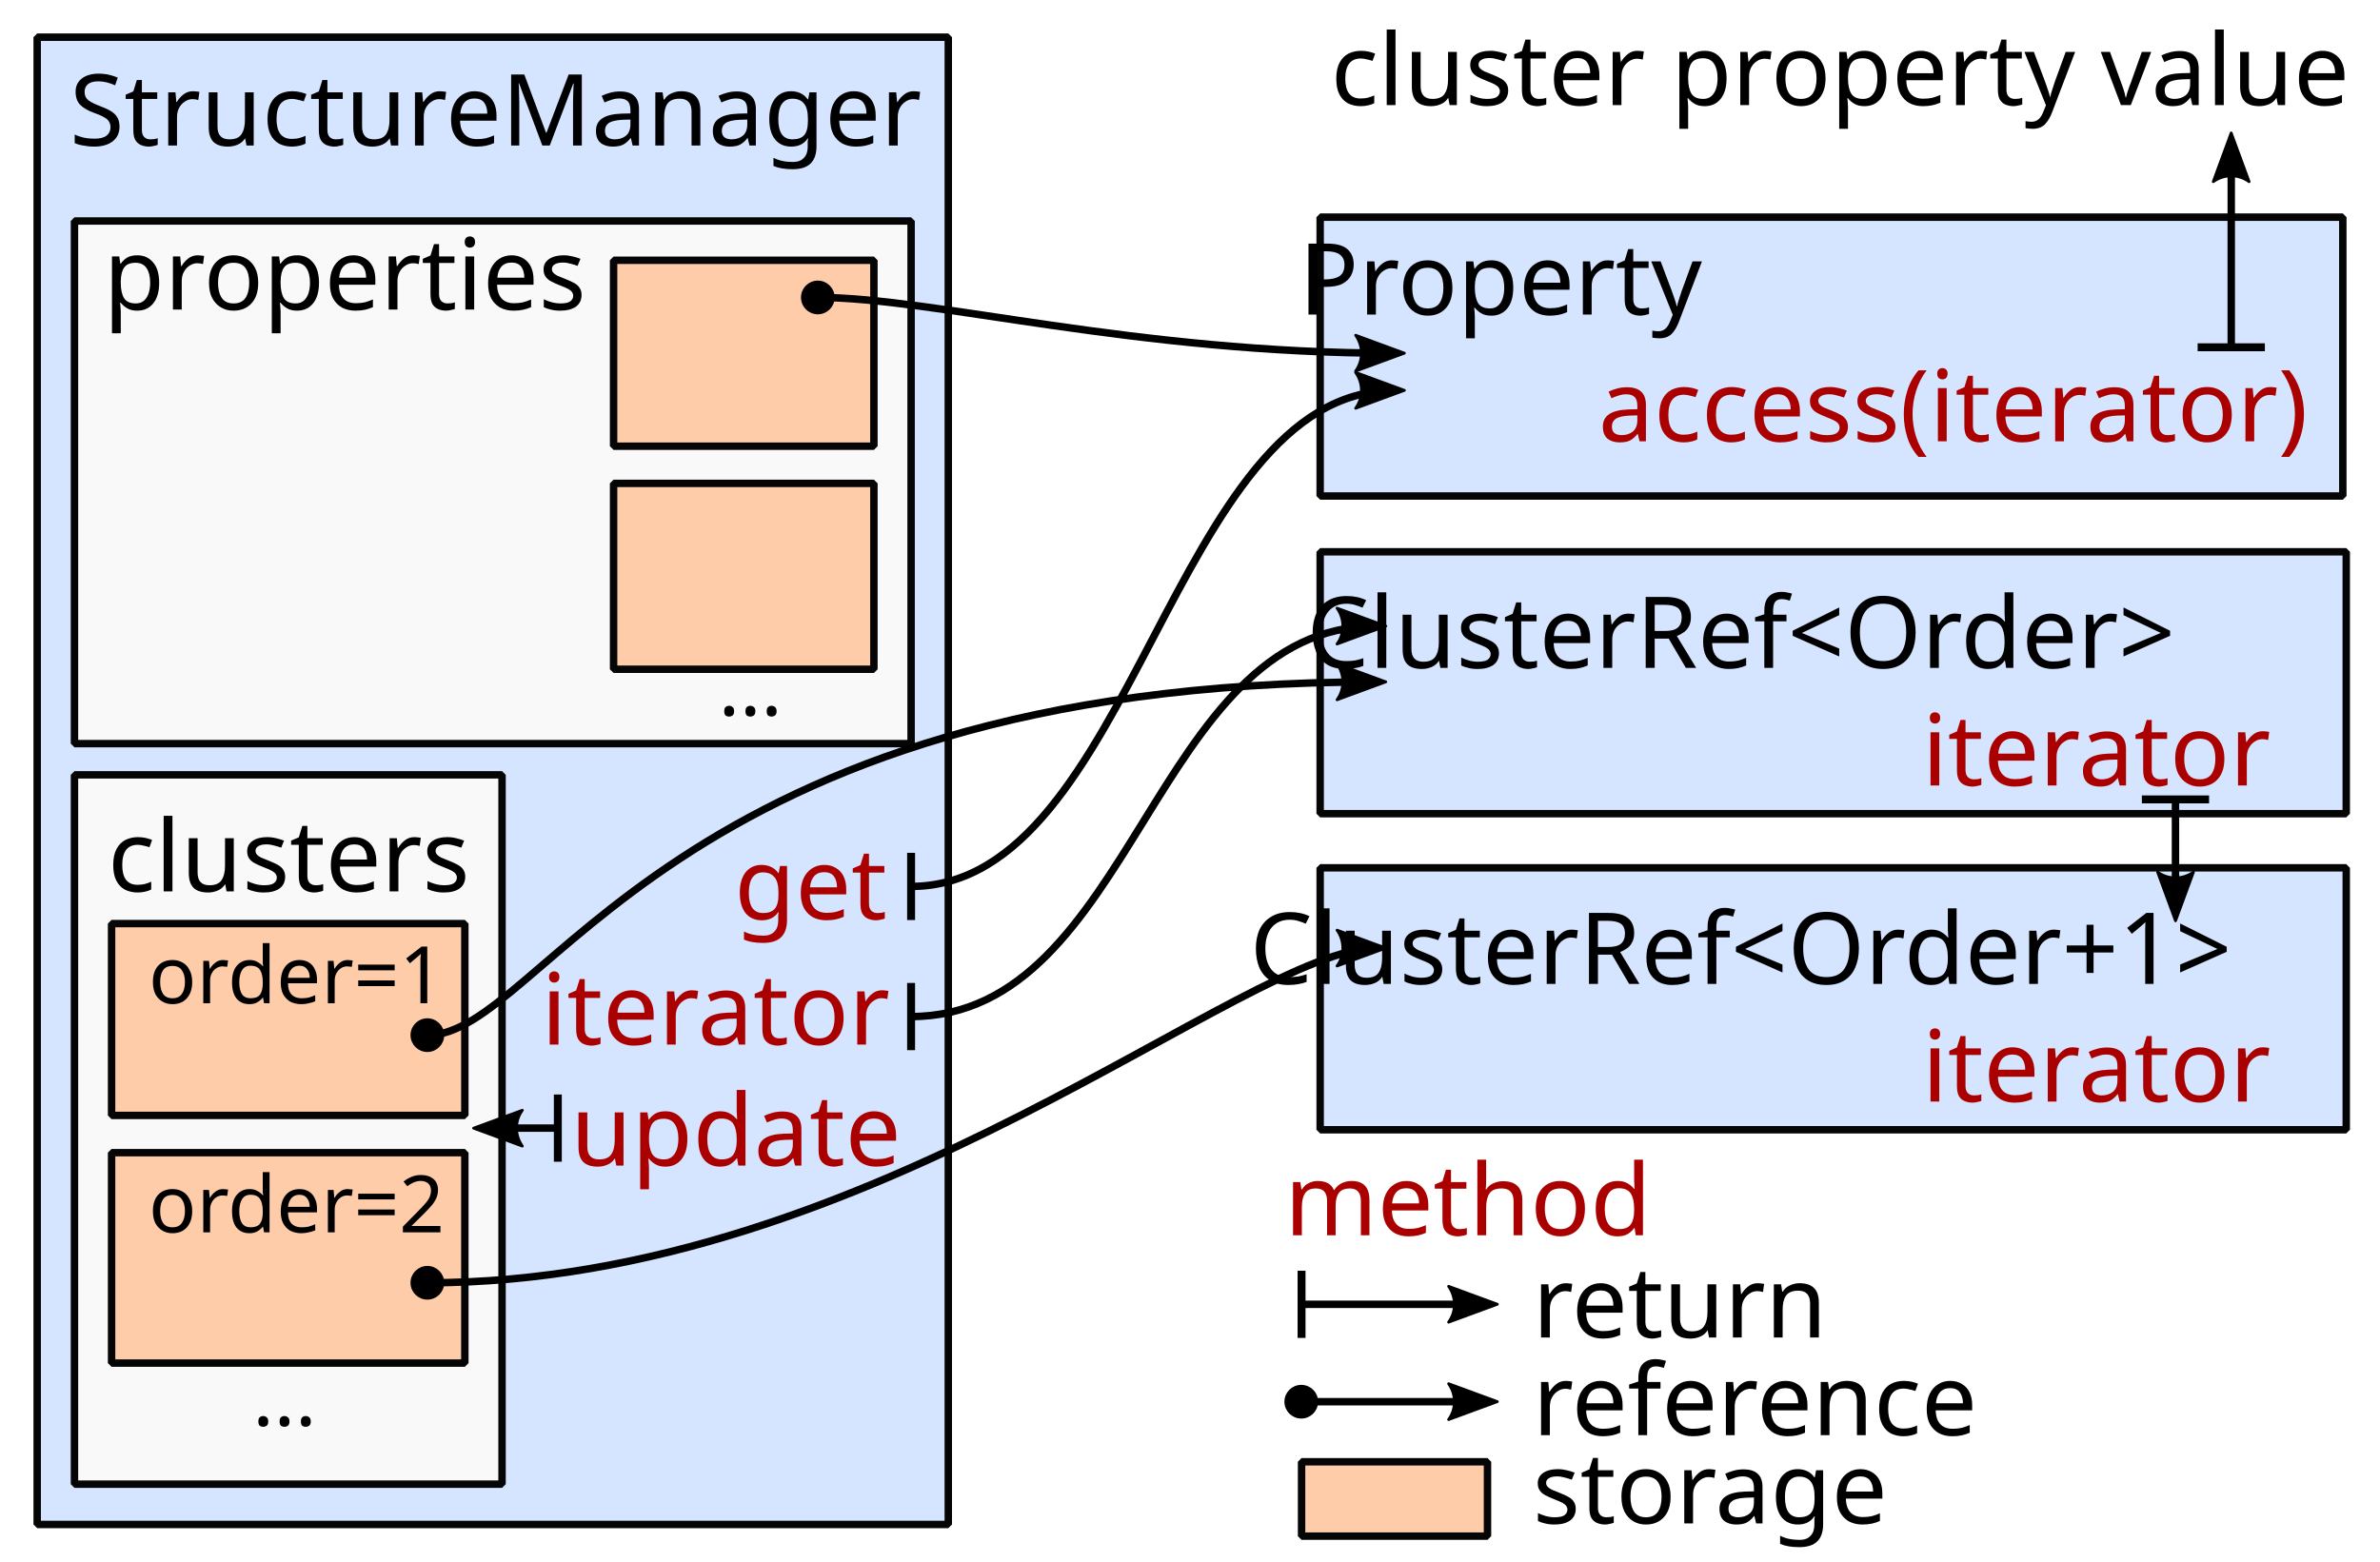
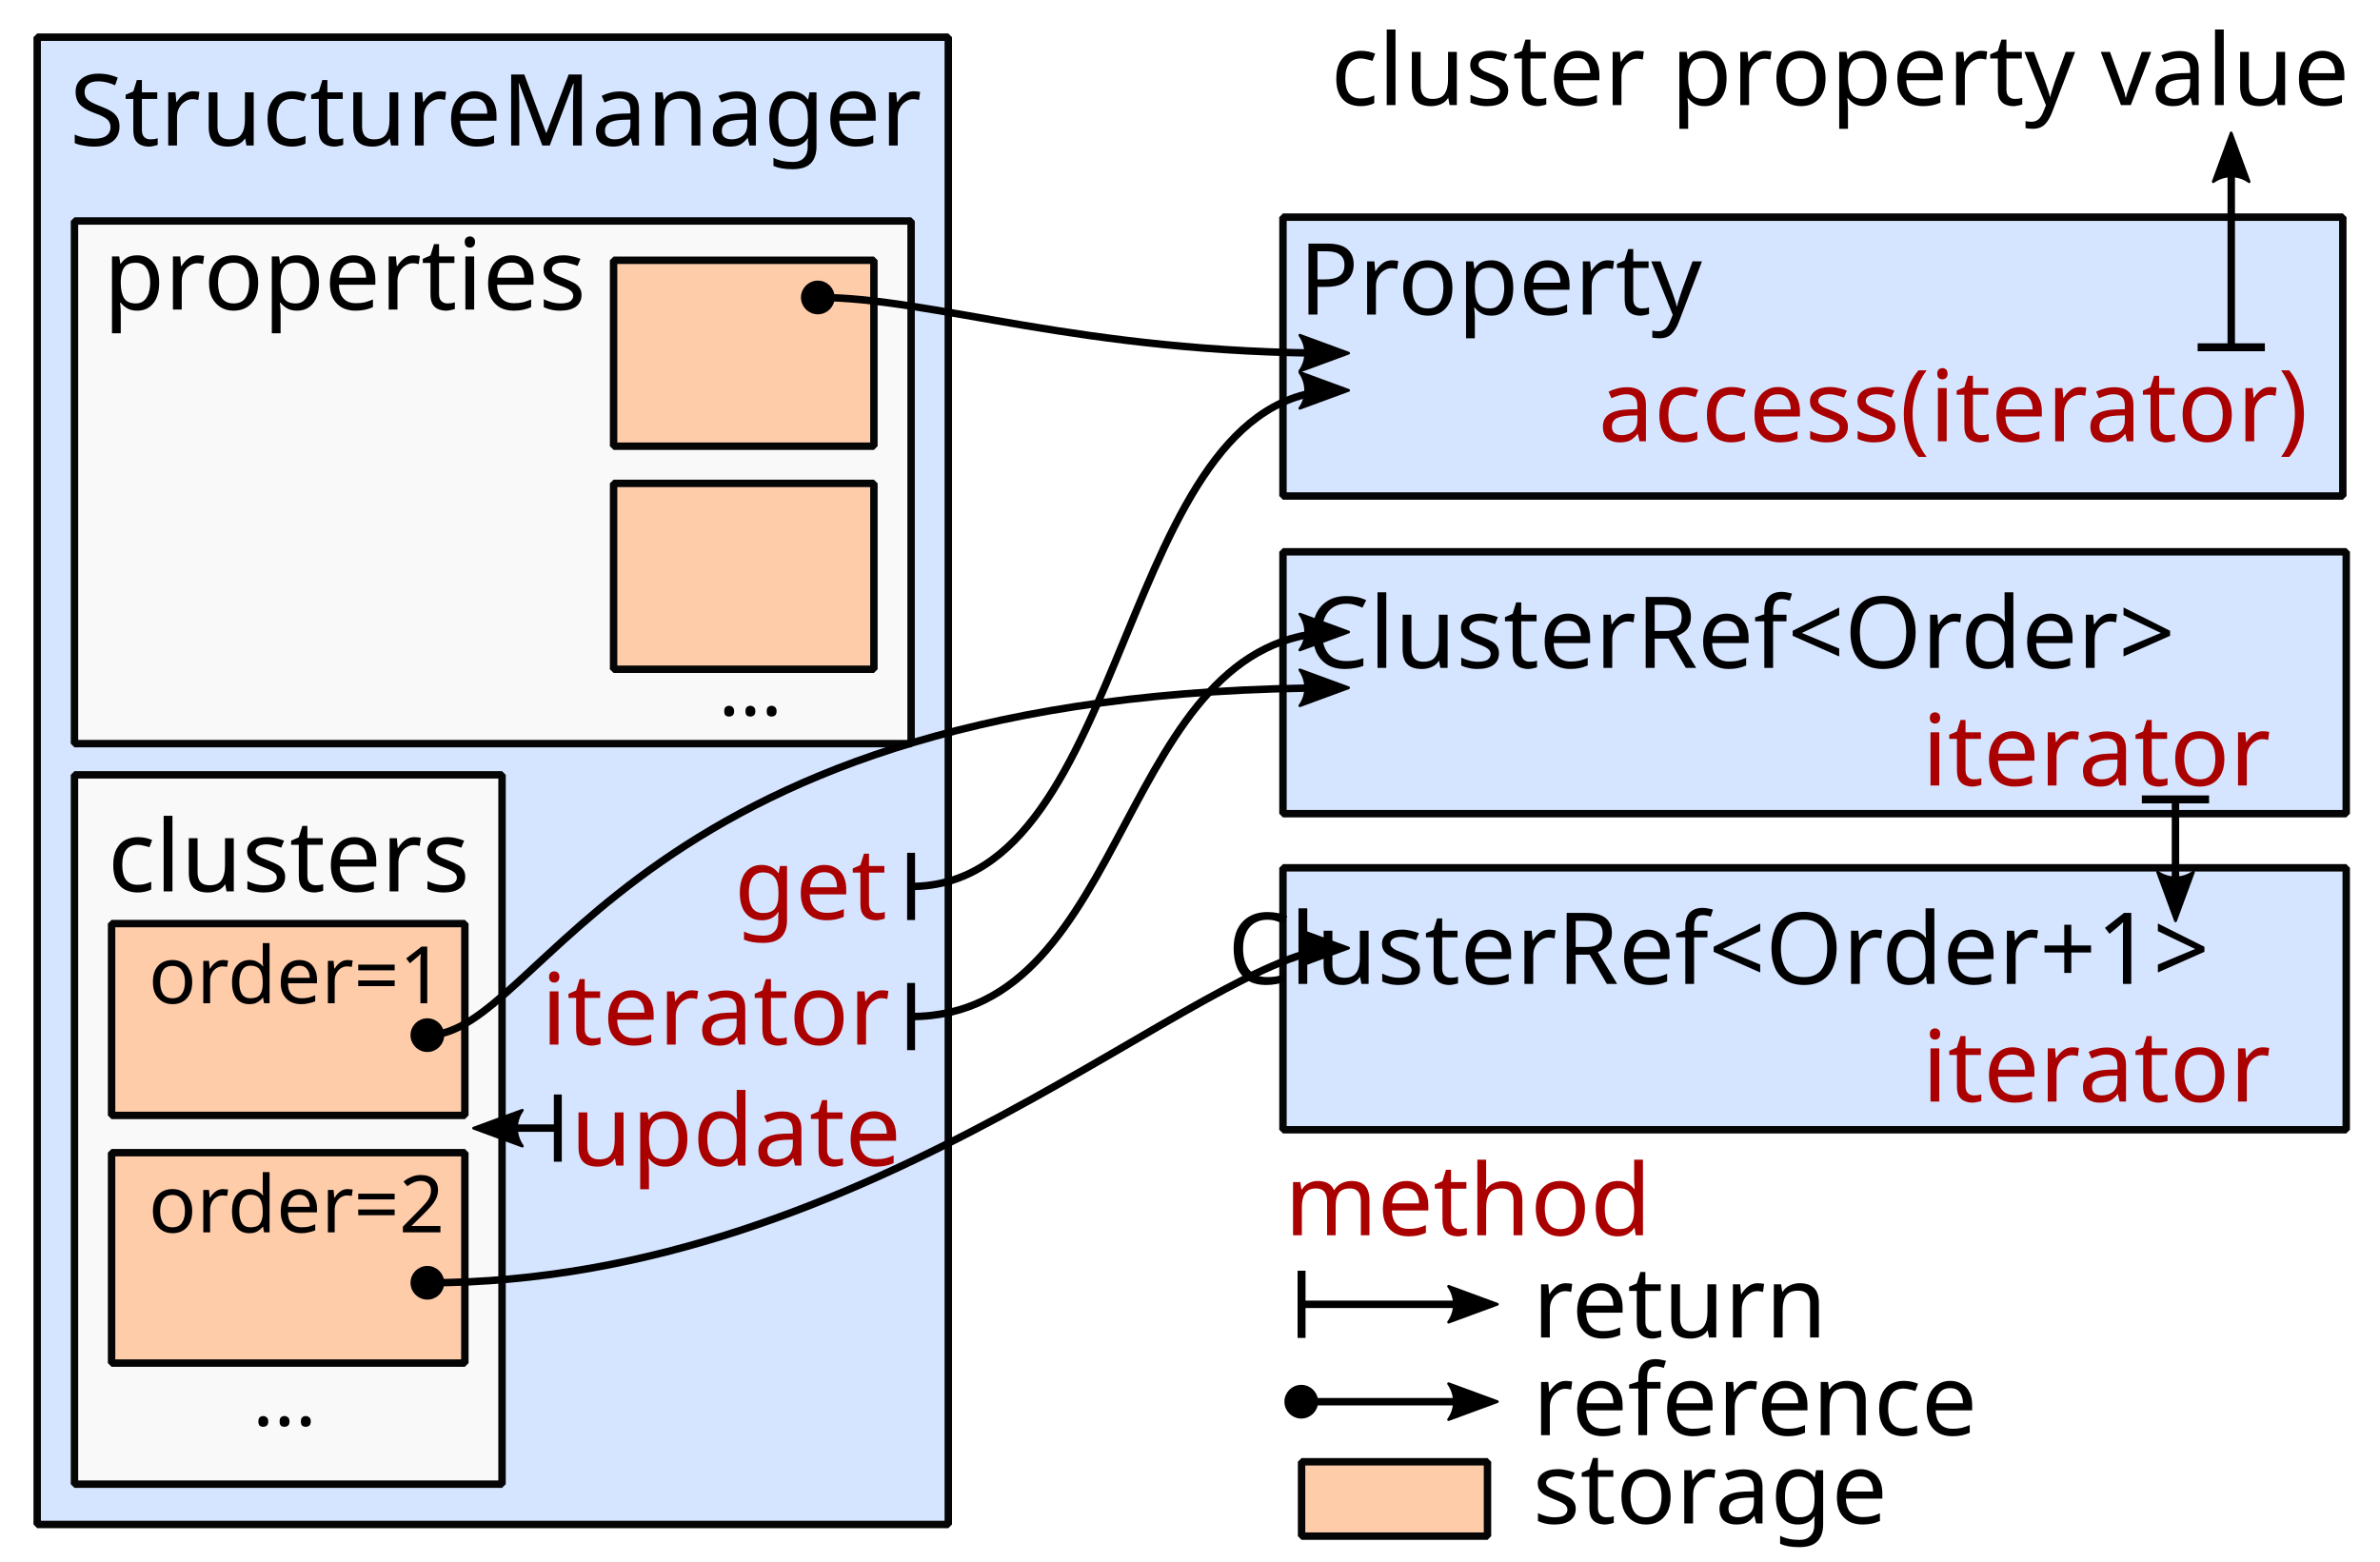
<svg xmlns="http://www.w3.org/2000/svg" width="640" height="420" viewBox="0 0 169.333 111.125" version="1.1" id="svg8">
  <defs id="defs2">
    <marker style="overflow:visible" id="marker14305" refX="0" refY="0" orient="auto">
      <path transform="scale(-0.6)" d="M 8.719,4.034 -2.207,0.016 8.719,-4.002 c -1.745,2.372 -1.735,5.617 -6e-7,8.035 z" style="fill:#000000;fill-opacity:1;fill-rule:evenodd;stroke:#000000;stroke-width:0.625;stroke-linejoin:round;stroke-opacity:1" id="path14303" />
    </marker>
    <marker style="overflow:visible" id="marker14229" refX="0" refY="0" orient="auto">
      <path transform="matrix(0.4,0,0,0.4,2.96,0.4)" style="fill:#000000;fill-opacity:1;fill-rule:evenodd;stroke:#000000;stroke-width:1pt;stroke-opacity:1" d="m -2.5,-1 c 0,2.76 -2.24,5 -5,5 -2.76,0 -5,-2.24 -5,-5 0,-2.76 2.24,-5 5,-5 2.76,0 5,2.24 5,5 z" id="path14227" />
    </marker>
    <marker style="overflow:visible" id="marker11778" refX="0" refY="0" orient="auto">
      <path transform="scale(-0.6)" d="M 8.719,4.034 -2.207,0.016 8.719,-4.002 c -1.745,2.372 -1.735,5.617 -6e-7,8.035 z" style="fill:#000000;fill-opacity:1;fill-rule:evenodd;stroke:#000000;stroke-width:0.625;stroke-linejoin:round;stroke-opacity:1" id="path11776" />
    </marker>
    <marker style="overflow:visible" id="marker11714" refX="0" refY="0" orient="auto">
      <path transform="scale(0.8)" style="fill:none;fill-opacity:0.75;fill-rule:evenodd;stroke:#000000;stroke-width:1pt;stroke-opacity:1" d="M 0,5.65 V -5.65" id="path11712" />
    </marker>
    <marker orient="auto" refY="0" refX="0" id="StopL" style="overflow:visible">
      <path id="path1249" d="M 0,5.65 V -5.65" style="fill:none;fill-opacity:0.75;fill-rule:evenodd;stroke:#000000;stroke-width:1pt;stroke-opacity:1" transform="scale(0.8)" />
    </marker>
    <marker orient="auto" refY="0" refX="0" id="DotM" style="overflow:visible">
      <path id="path1144" d="m -2.5,-1 c 0,2.76 -2.24,5 -5,5 -2.76,0 -5,-2.24 -5,-5 0,-2.76 2.24,-5 5,-5 2.76,0 5,2.24 5,5 z" style="fill:#000000;fill-opacity:1;fill-rule:evenodd;stroke:#000000;stroke-width:1pt;stroke-opacity:1" transform="matrix(0.4,0,0,0.4,2.96,0.4)" />
    </marker>
    <marker orient="auto" refY="0" refX="0" id="Arrow2Mend" style="overflow:visible">
      <path id="path1107" style="fill:#000000;fill-opacity:1;fill-rule:evenodd;stroke:#000000;stroke-width:0.625;stroke-linejoin:round;stroke-opacity:1" d="M 8.719,4.034 -2.207,0.016 8.719,-4.002 c -1.745,2.372 -1.735,5.617 -6e-7,8.035 z" transform="scale(-0.6)" />
    </marker>
    <marker orient="auto" refY="0" refX="0" id="Arrow2Mend-3" style="overflow:visible">
      <path id="path1107-7" style="fill:#000000;fill-opacity:1;fill-rule:evenodd;stroke:#000000;stroke-width:0.625;stroke-linejoin:round;stroke-opacity:1" d="M 8.719,4.034 -2.207,0.016 8.719,-4.002 c -1.745,2.372 -1.735,5.617 -6e-7,8.035 z" transform="scale(-0.6)" />
    </marker>
    <marker orient="auto" refY="0" refX="0" id="DotM-3" style="overflow:visible">
      <path id="path1144-8" d="m -2.5,-1 c 0,2.76 -2.24,5 -5,5 -2.76,0 -5,-2.24 -5,-5 0,-2.76 2.24,-5 5,-5 2.76,0 5,2.24 5,5 z" style="fill:#000000;fill-opacity:1;fill-rule:evenodd;stroke:#000000;stroke-width:1pt;stroke-opacity:1" transform="matrix(0.4,0,0,0.4,2.96,0.4)" />
    </marker>
    <marker orient="auto" refY="0" refX="0" id="Arrow2Mend-3-0" style="overflow:visible">
      <path id="path1107-7-9" style="fill:#000000;fill-opacity:1;fill-rule:evenodd;stroke:#000000;stroke-width:0.625;stroke-linejoin:round;stroke-opacity:1" d="M 8.719,4.034 -2.207,0.016 8.719,-4.002 c -1.745,2.372 -1.735,5.617 -6e-7,8.035 z" transform="scale(-0.6)" />
    </marker>
    <marker orient="auto" refY="0" refX="0" id="StopL-9" style="overflow:visible">
      <path id="path1249-9" d="M 0,5.65 V -5.65" style="fill:none;fill-opacity:0.75;fill-rule:evenodd;stroke:#000000;stroke-width:1pt;stroke-opacity:1" transform="scale(0.8)" />
    </marker>
    <marker orient="auto" refY="0" refX="0" id="Arrow2Mend-32" style="overflow:visible">
      <path id="path1107-4" style="fill:#000000;fill-opacity:1;fill-rule:evenodd;stroke:#000000;stroke-width:0.625;stroke-linejoin:round;stroke-opacity:1" d="M 8.719,4.034 -2.207,0.016 8.719,-4.002 c -1.745,2.372 -1.735,5.617 -6e-7,8.035 z" transform="scale(-0.6)" />
    </marker>
    <marker orient="auto" refY="0" refX="0" id="StopL-5" style="overflow:visible">
      <path id="path1249-1" d="M 0,5.65 V -5.65" style="fill:none;fill-opacity:0.75;fill-rule:evenodd;stroke:#000000;stroke-width:1pt;stroke-opacity:1" transform="scale(0.8)" />
    </marker>
    <marker orient="auto" refY="0" refX="0" id="Arrow2Mend-7" style="overflow:visible">
      <path id="path1107-41" style="fill:#000000;fill-opacity:1;fill-rule:evenodd;stroke:#000000;stroke-width:0.625;stroke-linejoin:round;stroke-opacity:1" d="M 8.719,4.034 -2.207,0.016 8.719,-4.002 c -1.745,2.372 -1.735,5.617 -6e-7,8.035 z" transform="scale(-0.6)" />
    </marker>
    <marker orient="auto" refY="0" refX="0" id="StopL-7" style="overflow:visible">
      <path id="path1249-0" d="M 0,5.65 V -5.65" style="fill:none;fill-opacity:0.75;fill-rule:evenodd;stroke:#000000;stroke-width:1pt;stroke-opacity:1" transform="scale(0.8)" />
    </marker>
    <marker orient="auto" refY="0" refX="0" id="Arrow2Mend-4" style="overflow:visible">
      <path id="path1107-0" style="fill:#000000;fill-opacity:1;fill-rule:evenodd;stroke:#000000;stroke-width:0.625;stroke-linejoin:round;stroke-opacity:1" d="M 8.719,4.034 -2.207,0.016 8.719,-4.002 c -1.745,2.372 -1.735,5.617 -6e-7,8.035 z" transform="scale(-0.6)" />
    </marker>
    <marker orient="auto" refY="0" refX="0" id="DotM-3-5" style="overflow:visible">
      <path id="path1144-8-1" d="m -2.5,-1 c 0,2.76 -2.24,5 -5,5 -2.76,0 -5,-2.24 -5,-5 0,-2.76 2.24,-5 5,-5 2.76,0 5,2.24 5,5 z" style="fill:#000000;fill-opacity:1;fill-rule:evenodd;stroke:#000000;stroke-width:1pt;stroke-opacity:1" transform="matrix(0.4,0,0,0.4,2.96,0.4)" />
    </marker>
    <marker orient="auto" refY="0" refX="0" id="Arrow2Mend-3-0-6" style="overflow:visible">
      <path id="path1107-7-9-6" style="fill:#000000;fill-opacity:1;fill-rule:evenodd;stroke:#000000;stroke-width:0.625;stroke-linejoin:round;stroke-opacity:1" d="M 8.719,4.034 -2.207,0.016 8.719,-4.002 c -1.745,2.372 -1.735,5.617 -6e-7,8.035 z" transform="scale(-0.6)" />
    </marker>
    <marker orient="auto" refY="0" refX="0" id="StopL-7-9" style="overflow:visible">
      <path id="path1249-0-6" d="M 0,5.65 V -5.65" style="fill:none;fill-opacity:0.75;fill-rule:evenodd;stroke:#000000;stroke-width:1pt;stroke-opacity:1" transform="scale(0.8)" />
    </marker>
    <marker orient="auto" refY="0" refX="0" id="Arrow2Mend-4-4" style="overflow:visible">
      <path id="path1107-0-8" style="fill:#000000;fill-opacity:1;fill-rule:evenodd;stroke:#000000;stroke-width:0.625;stroke-linejoin:round;stroke-opacity:1" d="M 8.719,4.034 -2.207,0.016 8.719,-4.002 c -1.745,2.372 -1.735,5.617 -6e-7,8.035 z" transform="scale(-0.6)" />
    </marker>
  </defs>
  <g id="layer1" transform="translate(0,-185.875)">
    <rect style="opacity:1;fill:#d5e5ff;fill-opacity:1;stroke:#050505;stroke-width:0.529;stroke-linecap:round;stroke-linejoin:bevel;stroke-miterlimit:4;stroke-dasharray:none;stroke-dashoffset:0;stroke-opacity:1" id="rect815" width="64.823" height="105.833" x="2.646" y="188.521" />
    <text xml:space="preserve" style="font-style:normal;font-weight:normal;font-size:14.158px;line-height:125%;font-family:Sans;letter-spacing:0px;word-spacing:0px;fill:#000000;fill-opacity:1;stroke:none;stroke-width:0.265px;stroke-linecap:butt;stroke-linejoin:miter;stroke-opacity:1" x="4.962" y="196.1" id="text821" transform="scale(0.9993537,1.000647)">
      <tspan id="tspan819" x="4.962" y="196.1" style="font-style:normal;font-variant:normal;font-weight:normal;font-stretch:normal;font-size:7.056px;font-family:Ubuntu;-inkscape-font-specification:Ubuntu;stroke-width:0.265px">StructureManager</tspan>
    </text>
    <rect style="opacity:1;fill:#f9f9f9;fill-opacity:1;stroke:#050505;stroke-width:0.529;stroke-linecap:round;stroke-linejoin:bevel;stroke-miterlimit:4;stroke-dasharray:none;stroke-dashoffset:0;stroke-opacity:1" id="rect823" width="59.524" height="37.19" x="5.299" y="201.602" />
    <text xml:space="preserve" style="font-style:normal;font-weight:normal;font-size:14.158px;line-height:125%;font-family:Sans;letter-spacing:0px;word-spacing:0px;fill:#000000;fill-opacity:1;stroke:none;stroke-width:0.265px;stroke-linecap:butt;stroke-linejoin:miter;stroke-opacity:1" x="7.377" y="207.768" id="text821-6" transform="scale(0.9993537,1.000647)">
      <tspan id="tspan819-0" x="7.377" y="207.768" style="font-style:normal;font-variant:normal;font-weight:normal;font-stretch:normal;font-size:7.056px;font-family:Ubuntu;-inkscape-font-specification:Ubuntu;stroke-width:0.265px">properties</tspan>
    </text>
-     <rect style="opacity:1;fill:#d5e5ff;fill-opacity:1;stroke:#050505;stroke-width:0.529;stroke-linecap:round;stroke-linejoin:bevel;stroke-miterlimit:4;stroke-dasharray:none;stroke-dashoffset:0;stroke-opacity:1" id="rect815-4" width="72.76" height="19.844" x="93.927" y="201.327" />
+     <rect style="opacity:1;fill:#d5e5ff;fill-opacity:1;stroke:#050505;stroke-width:0.529;stroke-linecap:round;stroke-linejoin:bevel;stroke-miterlimit:4;stroke-dasharray:none;stroke-dashoffset:0;stroke-opacity:1" id="rect815-4" width="75.406" height="19.844" x="91.281" y="201.327" />
    <text xml:space="preserve" style="font-style:normal;font-weight:normal;font-size:14.158px;line-height:125%;font-family:Sans;text-align:center;letter-spacing:0px;word-spacing:0px;text-anchor:middle;fill:#000000;fill-opacity:1;stroke:none;stroke-width:0.265px;stroke-linecap:butt;stroke-linejoin:miter;stroke-opacity:1" x="116.013" y="208.124" id="text821-67" transform="scale(0.9993537,1.000647)">
      <tspan id="tspan819-6" x="116.013" y="208.124" style="font-style:normal;font-variant:normal;font-weight:normal;font-stretch:normal;font-size:7.056px;font-family:Ubuntu;-inkscape-font-specification:Ubuntu;text-align:center;text-anchor:middle;stroke-width:0.265px">Property</tspan>
    </text>
    <text xml:space="preserve" style="font-style:normal;font-weight:normal;font-size:14.158px;line-height:125%;font-family:Sans;letter-spacing:0px;word-spacing:0px;fill:#aa0000;fill-opacity:1;stroke:none;stroke-width:0.265px;stroke-linecap:butt;stroke-linejoin:miter;stroke-opacity:1" x="52.282" y="251.123" id="text821-6-0" transform="scale(0.9993537,1.000647)">
      <tspan id="tspan819-0-9" x="52.282" y="251.123" style="font-style:normal;font-variant:normal;font-weight:normal;font-stretch:normal;font-size:7.056px;font-family:Ubuntu;-inkscape-font-specification:Ubuntu;fill:#aa0000;stroke-width:0.265px">get</tspan>
    </text>
    <text xml:space="preserve" style="font-style:normal;font-weight:normal;font-size:14.158px;line-height:125%;font-family:Sans;letter-spacing:0px;word-spacing:0px;fill:#aa0000;fill-opacity:1;stroke:none;stroke-width:0.265px;stroke-linecap:butt;stroke-linejoin:miter;stroke-opacity:1" x="40.624" y="268.64" id="text821-6-0-7" transform="scale(0.9993537,1.000647)">
      <tspan id="tspan819-0-9-5" x="40.624" y="268.64" style="font-style:normal;font-variant:normal;font-weight:normal;font-stretch:normal;font-size:7.056px;font-family:Ubuntu;-inkscape-font-specification:Ubuntu;fill:#aa0000;stroke-width:0.265px">update</tspan>
    </text>
    <text xml:space="preserve" style="font-style:normal;font-weight:normal;font-size:14.158px;line-height:125%;font-family:Sans;letter-spacing:0px;word-spacing:0px;fill:#aa0000;fill-opacity:1;stroke:none;stroke-width:0.265px;stroke-linecap:butt;stroke-linejoin:miter;stroke-opacity:1" x="38.544" y="260.035" id="text821-6-0-7-9" transform="scale(0.9993537,1.000647)">
      <tspan id="tspan819-0-9-5-7" x="38.544" y="260.035" style="font-style:normal;font-variant:normal;font-weight:normal;font-stretch:normal;font-size:7.056px;font-family:Ubuntu;-inkscape-font-specification:Ubuntu;fill:#aa0000;stroke-width:0.265px">iterator</tspan>
    </text>
-     <rect style="opacity:1;fill:#d5e5ff;fill-opacity:1;stroke:#050505;stroke-width:0.529;stroke-linecap:round;stroke-linejoin:bevel;stroke-miterlimit:4;stroke-dasharray:none;stroke-dashoffset:0;stroke-opacity:1" id="rect815-4-8" width="73.004" height="18.637" x="93.927" y="225.139" />
+     <rect style="opacity:1;fill:#d5e5ff;fill-opacity:1;stroke:#050505;stroke-width:0.529;stroke-linecap:round;stroke-linejoin:bevel;stroke-miterlimit:4;stroke-dasharray:none;stroke-dashoffset:0;stroke-opacity:1" id="rect815-4-8" width="75.649" height="18.637" x="91.281" y="225.139" />
    <text xml:space="preserve" style="font-style:normal;font-weight:normal;font-size:14.158px;line-height:125%;font-family:Sans;text-align:center;letter-spacing:0px;word-spacing:0px;text-anchor:middle;fill:#000000;fill-opacity:1;stroke:none;stroke-width:0.265px;stroke-linecap:butt;stroke-linejoin:miter;stroke-opacity:1" x="133.138" y="233.249" id="text821-67-5" transform="scale(0.9993537,1.000647)">
      <tspan id="tspan819-6-3" x="133.138" y="233.249" style="font-style:normal;font-variant:normal;font-weight:normal;font-stretch:normal;font-size:7.056px;font-family:Ubuntu;-inkscape-font-specification:Ubuntu;text-align:center;text-anchor:middle;stroke-width:0.265px">ClusterRef&lt;Order&gt;</tspan>
    </text>
    <rect style="opacity:1;fill:#f9f9f9;fill-opacity:1;stroke:#050505;stroke-width:0.529;stroke-linecap:round;stroke-linejoin:bevel;stroke-miterlimit:4;stroke-dasharray:none;stroke-dashoffset:0;stroke-opacity:1" id="rect939" width="30.42" height="50.472" x="5.299" y="241.014" />
    <text xml:space="preserve" style="font-style:normal;font-weight:normal;font-size:14.158px;line-height:125%;font-family:Sans;letter-spacing:0px;word-spacing:0px;fill:#000000;fill-opacity:1;stroke:none;stroke-width:0.265px;stroke-linecap:butt;stroke-linejoin:miter;stroke-opacity:1" x="7.672" y="249.143" id="text821-6-3" transform="scale(0.9993537,1.000647)">
      <tspan id="tspan819-0-8" x="7.672" y="249.143" style="font-style:normal;font-variant:normal;font-weight:normal;font-stretch:normal;font-size:7.056px;font-family:Ubuntu;-inkscape-font-specification:Ubuntu;stroke-width:0.265px">clusters</tspan>
    </text>
    <text xml:space="preserve" style="font-style:normal;font-weight:normal;font-size:14.158px;line-height:125%;font-family:Sans;letter-spacing:0px;word-spacing:0px;fill:#aa0000;fill-opacity:1;stroke:none;stroke-width:0.265px;stroke-linecap:butt;stroke-linejoin:miter;stroke-opacity:1" x="136.848" y="241.615" id="text821-6-0-7-9-3" transform="scale(0.9993537,1.000647)">
      <tspan id="tspan819-0-9-5-7-7" x="136.848" y="241.615" style="font-style:normal;font-variant:normal;font-weight:normal;font-stretch:normal;font-size:7.056px;font-family:Ubuntu;-inkscape-font-specification:Ubuntu;fill:#aa0000;fill-opacity:1;stroke-width:0.265px">iterator</tspan>
    </text>
    <rect style="opacity:1;fill:#ffccaa;fill-opacity:1;stroke:#050505;stroke-width:0.529;stroke-linecap:round;stroke-linejoin:bevel;stroke-miterlimit:4;stroke-dasharray:none;stroke-dashoffset:0;stroke-opacity:1" id="rect1059" width="18.521" height="13.229" x="43.656" y="204.396" />
    <path style="fill:none;fill-rule:evenodd;stroke:#000000;stroke-width:0.529;stroke-linecap:butt;stroke-linejoin:miter;stroke-miterlimit:4;stroke-dasharray:none;stroke-opacity:1;marker-start:url(#StopL);marker-end:url(#Arrow2Mend)" d="M 92.604,278.689 H 105.833" id="path1078" />
    <path style="fill:none;fill-rule:evenodd;stroke:#000000;stroke-width:0.529;stroke-linecap:butt;stroke-linejoin:miter;stroke-miterlimit:4;stroke-dasharray:none;stroke-opacity:1;marker-start:url(#DotM);marker-end:url(#Arrow2Mend-3)" d="M 92.604,285.619 H 105.833" id="path1078-1" />
-     <path style="fill:none;fill-rule:evenodd;stroke:#000000;stroke-width:0.529;stroke-linecap:butt;stroke-linejoin:miter;stroke-miterlimit:4;stroke-dasharray:none;stroke-opacity:1;marker-start:url(#StopL-9);marker-end:url(#Arrow2Mend-32)" d="m 64.823,248.952 c 15.875,0 18.521,-35.295 34.396,-35.295" id="path1078-3" />
+     <path style="fill:none;fill-rule:evenodd;stroke:#000000;stroke-width:0.529;stroke-linecap:butt;stroke-linejoin:miter;stroke-miterlimit:4;stroke-dasharray:none;stroke-opacity:1;marker-start:url(#StopL-9);marker-end:url(#Arrow2Mend-32)" d="m 64.823,248.952 c 15.875,0 14.552,-35.295 30.427,-35.295" id="path1078-3" />
    <rect style="opacity:1;fill:#ffccaa;fill-opacity:1;stroke:#050505;stroke-width:0.529;stroke-linecap:round;stroke-linejoin:bevel;stroke-miterlimit:4;stroke-dasharray:none;stroke-dashoffset:0;stroke-opacity:1" id="rect11523" width="25.135" height="13.652" x="7.938" y="251.597" />
    <text xml:space="preserve" style="font-style:normal;font-weight:normal;font-size:14.158px;line-height:125%;font-family:Sans;letter-spacing:0px;word-spacing:0px;fill:#000000;fill-opacity:1;stroke:none;stroke-width:0.265px;stroke-linecap:butt;stroke-linejoin:miter;stroke-opacity:1" x="10.574" y="257.102" id="text821-6-3-7" transform="scale(0.9993537,1.000647)">
      <tspan id="tspan819-0-8-1" x="10.574" y="257.102" style="font-style:normal;font-variant:normal;font-weight:normal;font-stretch:normal;font-size:5.644px;font-family:Ubuntu;-inkscape-font-specification:Ubuntu;stroke-width:0.265px">order=1</tspan>
    </text>
    <rect y="267.896" x="7.938" height="14.975" width="25.135" id="rect11543" style="opacity:1;fill:#ffccaa;fill-opacity:1;stroke:#050505;stroke-width:0.529;stroke-linecap:round;stroke-linejoin:bevel;stroke-miterlimit:4;stroke-dasharray:none;stroke-dashoffset:0;stroke-opacity:1" />
    <text transform="scale(0.9993537,1.000647)" id="text11547" y="273.39" x="10.574" style="font-style:normal;font-weight:normal;font-size:14.158px;line-height:125%;font-family:Sans;letter-spacing:0px;word-spacing:0px;fill:#000000;fill-opacity:1;stroke:none;stroke-width:0.265px;stroke-linecap:butt;stroke-linejoin:miter;stroke-opacity:1" xml:space="preserve">
      <tspan style="font-style:normal;font-variant:normal;font-weight:normal;font-stretch:normal;font-size:5.644px;font-family:Ubuntu;-inkscape-font-specification:Ubuntu;stroke-width:0.265px" y="273.39" x="10.574" id="tspan11545">order=2</tspan>
    </text>
-     <rect y="247.629" x="93.927" height="18.637" width="73.004" id="rect11645" style="opacity:1;fill:#d5e5ff;fill-opacity:1;stroke:#050505;stroke-width:0.529;stroke-linecap:round;stroke-linejoin:bevel;stroke-miterlimit:4;stroke-dasharray:none;stroke-dashoffset:0;stroke-opacity:1" />
-     <text transform="scale(0.9993537,1.000647)" id="text11649" y="255.724" x="133.138" style="font-style:normal;font-weight:normal;font-size:14.158px;line-height:125%;font-family:Sans;text-align:center;letter-spacing:0px;word-spacing:0px;text-anchor:middle;fill:#000000;fill-opacity:1;stroke:none;stroke-width:0.265px;stroke-linecap:butt;stroke-linejoin:miter;stroke-opacity:1" xml:space="preserve">
-       <tspan style="font-style:normal;font-variant:normal;font-weight:normal;font-stretch:normal;font-size:7.056px;font-family:Ubuntu;-inkscape-font-specification:Ubuntu;text-align:center;text-anchor:middle;stroke-width:0.265px" y="255.724" x="133.138" id="tspan11647">ClusterRef&lt;Order+1&gt;</tspan>
-     </text>
+     <rect y="247.629" x="91.281" height="18.637" width="75.649" id="rect11645" style="opacity:1;fill:#d5e5ff;fill-opacity:1;stroke:#050505;stroke-width:0.529;stroke-linecap:round;stroke-linejoin:bevel;stroke-miterlimit:4;stroke-dasharray:none;stroke-dashoffset:0;stroke-opacity:1" />
    <text transform="scale(0.9993537,1.000647)" id="text11653" y="264.091" x="136.848" style="font-style:normal;font-weight:normal;font-size:14.158px;line-height:125%;font-family:Sans;letter-spacing:0px;word-spacing:0px;fill:#aa0000;fill-opacity:1;stroke:none;stroke-width:0.265px;stroke-linecap:butt;stroke-linejoin:miter;stroke-opacity:1" xml:space="preserve">
      <tspan style="font-style:normal;font-variant:normal;font-weight:normal;font-stretch:normal;font-size:7.056px;font-family:Ubuntu;-inkscape-font-specification:Ubuntu;fill:#aa0000;fill-opacity:1;stroke-width:0.265px" y="264.091" x="136.848" id="tspan11651">iterator</tspan>
    </text>
    <text xml:space="preserve" style="font-style:normal;font-weight:normal;font-size:14.158px;line-height:125%;font-family:Sans;letter-spacing:0px;word-spacing:0px;fill:#aa0000;fill-opacity:1;stroke:none;stroke-width:0.265px;stroke-linecap:butt;stroke-linejoin:miter;stroke-opacity:1" x="113.788" y="217.137" id="text821-6-0-7-9-3-2" transform="scale(0.9993537,1.000647)">
      <tspan id="tspan819-0-9-5-7-7-2" x="113.788" y="217.137" style="font-style:normal;font-variant:normal;font-weight:normal;font-stretch:normal;font-size:7.056px;font-family:Ubuntu;-inkscape-font-specification:Ubuntu;fill:#aa0000;fill-opacity:1;stroke-width:0.265px">access(iterator)</tspan>
    </text>
-     <path id="path11710" d="m 64.823,258.212 c 15.875,0 17.198,-27.781 33.073,-27.781" style="fill:none;fill-rule:evenodd;stroke:#000000;stroke-width:0.529;stroke-linecap:butt;stroke-linejoin:miter;stroke-miterlimit:4;stroke-dasharray:none;stroke-opacity:1;marker-start:url(#marker11714);marker-end:url(#marker11778)" />
+     <path id="path11710" d="m 64.823,258.212 c 15.875,0 14.552,-27.358 30.427,-27.358" style="fill:none;fill-rule:evenodd;stroke:#000000;stroke-width:0.529;stroke-linecap:butt;stroke-linejoin:miter;stroke-miterlimit:4;stroke-dasharray:none;stroke-opacity:1;marker-start:url(#marker11714);marker-end:url(#marker11778)" />
    <text xml:space="preserve" style="font-style:normal;font-weight:normal;font-size:14.158px;line-height:125%;font-family:Sans;letter-spacing:0px;word-spacing:0px;fill:#aa0000;fill-opacity:1;stroke:none;stroke-width:0.265px;stroke-linecap:butt;stroke-linejoin:miter;stroke-opacity:1" x="91.466" y="273.598" id="text821-6-0-0" transform="scale(0.9993537,1.000647)">
      <tspan id="tspan819-0-9-2" x="91.466" y="273.598" style="font-style:normal;font-variant:normal;font-weight:normal;font-stretch:normal;font-size:7.056px;font-family:Ubuntu;-inkscape-font-specification:Ubuntu;fill:#aa0000;stroke-width:0.265px">method</tspan>
    </text>
    <text xml:space="preserve" style="font-style:normal;font-weight:normal;font-size:14.158px;line-height:125%;font-family:Sans;letter-spacing:0px;word-spacing:0px;fill:#000000;fill-opacity:1;stroke:none;stroke-width:0.265px;stroke-linecap:butt;stroke-linejoin:miter;stroke-opacity:1" x="109.12" y="280.869" id="text821-6-1" transform="scale(0.9993537,1.000647)">
      <tspan id="tspan819-0-7" x="109.12" y="280.869" style="font-style:normal;font-variant:normal;font-weight:normal;font-stretch:normal;font-size:7.056px;font-family:Ubuntu;-inkscape-font-specification:Ubuntu;stroke-width:0.265px">return</tspan>
    </text>
    <text transform="scale(0.9993537,1.000647)" id="text13682" y="287.814" x="109.12" style="font-style:normal;font-weight:normal;font-size:14.158px;line-height:125%;font-family:Sans;letter-spacing:0px;word-spacing:0px;fill:#000000;fill-opacity:1;stroke:none;stroke-width:0.265px;stroke-linecap:butt;stroke-linejoin:miter;stroke-opacity:1" xml:space="preserve">
      <tspan style="font-style:normal;font-variant:normal;font-weight:normal;font-stretch:normal;font-size:7.056px;font-family:Ubuntu;-inkscape-font-specification:Ubuntu;stroke-width:0.265px" y="287.814" x="109.12" id="tspan13680">reference</tspan>
    </text>
-     <path style="fill:none;fill-rule:evenodd;stroke:#000000;stroke-width:0.529;stroke-linecap:butt;stroke-linejoin:miter;stroke-miterlimit:4;stroke-dasharray:none;stroke-opacity:1;marker-start:url(#DotM-3);marker-end:url(#Arrow2Mend-3-0)" d="m 30.427,259.535 c 8.202,0 17.198,-25.135 67.469,-25.135" id="path1078-1-7" />
-     <path id="path14225" d="m 30.427,277.156 c 31.75,0 58.208,-23.812 67.469,-23.812" style="fill:none;fill-rule:evenodd;stroke:#000000;stroke-width:0.529;stroke-linecap:butt;stroke-linejoin:miter;stroke-miterlimit:4;stroke-dasharray:none;stroke-opacity:1;marker-start:url(#marker14229);marker-end:url(#marker14305)" />
+     <path style="fill:none;fill-rule:evenodd;stroke:#000000;stroke-width:0.529;stroke-linecap:butt;stroke-linejoin:miter;stroke-miterlimit:4;stroke-dasharray:none;stroke-opacity:1;marker-start:url(#DotM-3);marker-end:url(#Arrow2Mend-3-0)" d="m 30.427,259.535 c 8.202,0 14.552,-24.712 64.823,-24.712" id="path1078-1-7" />
+     <path id="path14225" d="m 30.427,277.156 c 31.75,0 55.562,-23.812 64.823,-23.812" style="fill:none;fill-rule:evenodd;stroke:#000000;stroke-width:0.529;stroke-linecap:butt;stroke-linejoin:miter;stroke-miterlimit:4;stroke-dasharray:none;stroke-opacity:1;marker-start:url(#marker14229);marker-end:url(#marker14305)" />
    <path style="fill:none;fill-rule:evenodd;stroke:#000000;stroke-width:0.529;stroke-linecap:butt;stroke-linejoin:miter;stroke-miterlimit:4;stroke-dasharray:none;stroke-opacity:1;marker-start:url(#StopL-5);marker-end:url(#Arrow2Mend-7)" d="M 39.688,266.15 H 34.396" id="path1078-7" />
    <text xml:space="preserve" style="font-style:normal;font-weight:normal;font-size:14.158px;line-height:125%;font-family:Sans;letter-spacing:0px;word-spacing:0px;fill:#000000;fill-opacity:1;stroke:none;stroke-width:0.265px;stroke-linecap:butt;stroke-linejoin:miter;stroke-opacity:1" x="94.746" y="193.226" id="text821-6-11" transform="scale(0.9993537,1.000647)">
      <tspan id="tspan819-0-1" x="94.746" y="193.226" style="font-style:normal;font-variant:normal;font-weight:normal;font-stretch:normal;font-size:7.056px;font-family:Ubuntu;-inkscape-font-specification:Ubuntu;stroke-width:0.265px">cluster property value</tspan>
    </text>
    <path style="fill:none;fill-rule:evenodd;stroke:#000000;stroke-width:0.529;stroke-linecap:butt;stroke-linejoin:miter;stroke-miterlimit:4;stroke-dasharray:none;stroke-opacity:1;marker-start:url(#StopL-7);marker-end:url(#Arrow2Mend-4)" d="M 158.75,210.587 V 196.035" id="path1078-8" />
-     <path style="fill:none;fill-rule:evenodd;stroke:#000000;stroke-width:0.529;stroke-linecap:butt;stroke-linejoin:miter;stroke-miterlimit:4;stroke-dasharray:none;stroke-opacity:1;marker-start:url(#DotM-3-5);marker-end:url(#Arrow2Mend-3-0-6)" d="m 58.208,207.042 c 8.202,0 22.49,3.969 41.01,3.969" id="path1078-1-7-2" />
+     <path style="fill:none;fill-rule:evenodd;stroke:#000000;stroke-width:0.529;stroke-linecap:butt;stroke-linejoin:miter;stroke-miterlimit:4;stroke-dasharray:none;stroke-opacity:1;marker-start:url(#DotM-3-5);marker-end:url(#Arrow2Mend-3-0-6)" d="m 58.208,207.042 c 8.202,0 18.521,3.969 37.042,3.969" id="path1078-1-7-2" />
    <rect style="opacity:1;fill:#ffccaa;fill-opacity:1;stroke:#050505;stroke-width:0.529;stroke-linecap:round;stroke-linejoin:bevel;stroke-miterlimit:4;stroke-dasharray:none;stroke-dashoffset:0;stroke-opacity:1" id="rect1059-1" width="13.229" height="5.292" x="92.604" y="289.893" />
    <text transform="scale(0.9993537,1.000647)" id="text22429" y="294.089" x="109.12" style="font-style:normal;font-weight:normal;font-size:14.158px;line-height:125%;font-family:Sans;letter-spacing:0px;word-spacing:0px;fill:#000000;fill-opacity:1;stroke:none;stroke-width:0.265px;stroke-linecap:butt;stroke-linejoin:miter;stroke-opacity:1" xml:space="preserve">
      <tspan style="font-style:normal;font-variant:normal;font-weight:normal;font-stretch:normal;font-size:7.056px;font-family:Ubuntu;-inkscape-font-specification:Ubuntu;stroke-width:0.265px" y="294.089" x="109.12" id="tspan22427">storage</tspan>
    </text>
    <path style="fill:none;fill-rule:evenodd;stroke:#000000;stroke-width:0.529;stroke-linecap:butt;stroke-linejoin:miter;stroke-miterlimit:4;stroke-dasharray:none;stroke-opacity:1;marker-start:url(#StopL-7-9);marker-end:url(#Arrow2Mend-4-4)" d="m 154.781,242.76 v 7.938" id="path1078-8-0" />
+     <text transform="scale(0.9993537,1.000647)" id="text11649" y="255.724" x="131.55" style="font-style:normal;font-weight:normal;font-size:14.158px;line-height:125%;font-family:Sans;text-align:center;letter-spacing:0px;word-spacing:0px;text-anchor:middle;fill:#000000;fill-opacity:1;stroke:none;stroke-width:0.265px;stroke-linecap:butt;stroke-linejoin:miter;stroke-opacity:1" xml:space="preserve">
+       <tspan style="font-style:normal;font-variant:normal;font-weight:normal;font-stretch:normal;font-size:7.056px;font-family:Ubuntu;-inkscape-font-specification:Ubuntu;text-align:center;text-anchor:middle;stroke-width:0.265px" y="255.724" x="131.55" id="tspan11647">ClusterRef&lt;Order+1&gt;</tspan>
+     </text>
    <text xml:space="preserve" style="font-style:normal;font-weight:normal;font-size:14.158px;line-height:125%;font-family:Sans;letter-spacing:0px;word-spacing:0px;fill:#000000;fill-opacity:1;stroke:none;stroke-width:0.265px;stroke-linecap:butt;stroke-linejoin:miter;stroke-opacity:1" x="17.987" y="287.139" id="text23316" transform="scale(0.9993537,1.000647)">
      <tspan id="tspan23314" x="17.987" y="287.139" style="font-style:normal;font-variant:normal;font-weight:normal;font-stretch:normal;font-size:5.644px;font-family:Ubuntu;-inkscape-font-specification:Ubuntu;stroke-width:0.265px">...</tspan>
    </text>
    <text xml:space="preserve" style="font-style:normal;font-weight:normal;font-size:14.158px;line-height:125%;font-family:Sans;letter-spacing:0px;word-spacing:0px;fill:#000000;fill-opacity:1;stroke:none;stroke-width:0.265px;stroke-linecap:butt;stroke-linejoin:miter;stroke-opacity:1" x="51.157" y="236.636" id="text23316-8" transform="scale(0.9993537,1.000647)">
      <tspan id="tspan23314-1" x="51.157" y="236.636" style="font-style:normal;font-variant:normal;font-weight:normal;font-stretch:normal;font-size:5.644px;font-family:Ubuntu;-inkscape-font-specification:Ubuntu;stroke-width:0.265px">...</tspan>
    </text>
    <rect y="220.271" x="43.656" height="13.229" width="18.521" id="rect23624" style="opacity:1;fill:#ffccaa;fill-opacity:1;stroke:#050505;stroke-width:0.529;stroke-linecap:round;stroke-linejoin:bevel;stroke-miterlimit:4;stroke-dasharray:none;stroke-dashoffset:0;stroke-opacity:1" />
  </g>
</svg>
